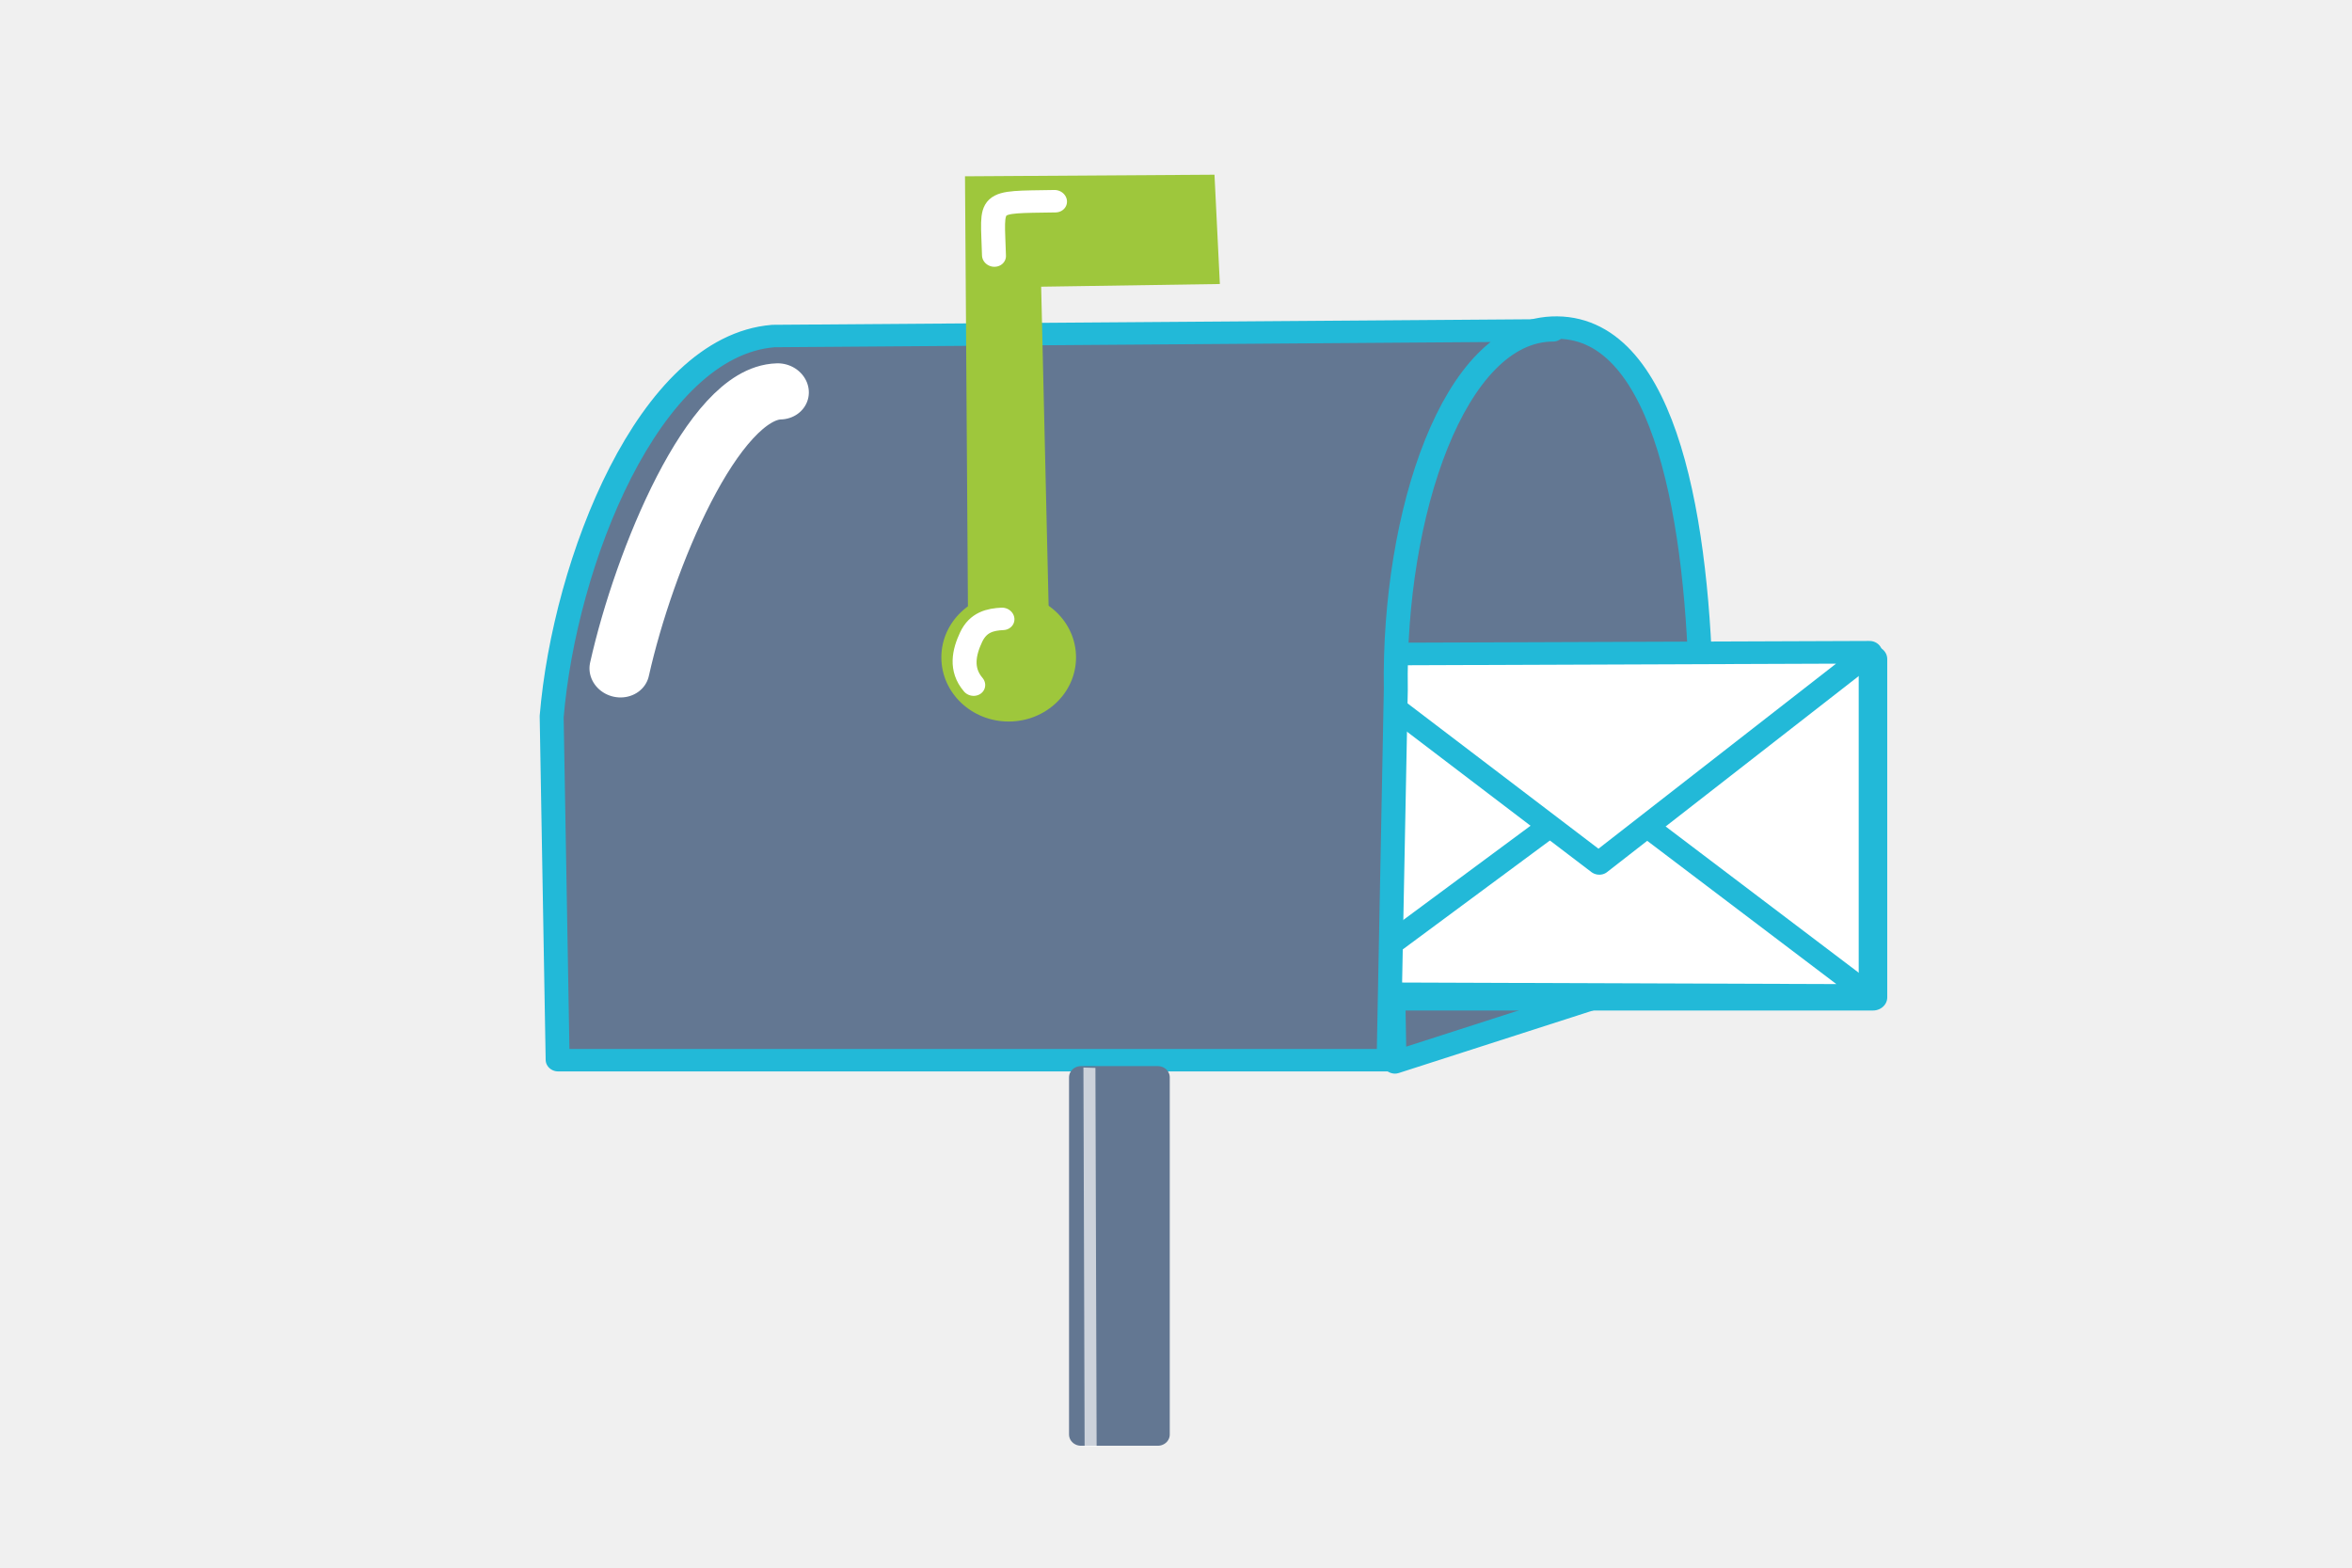
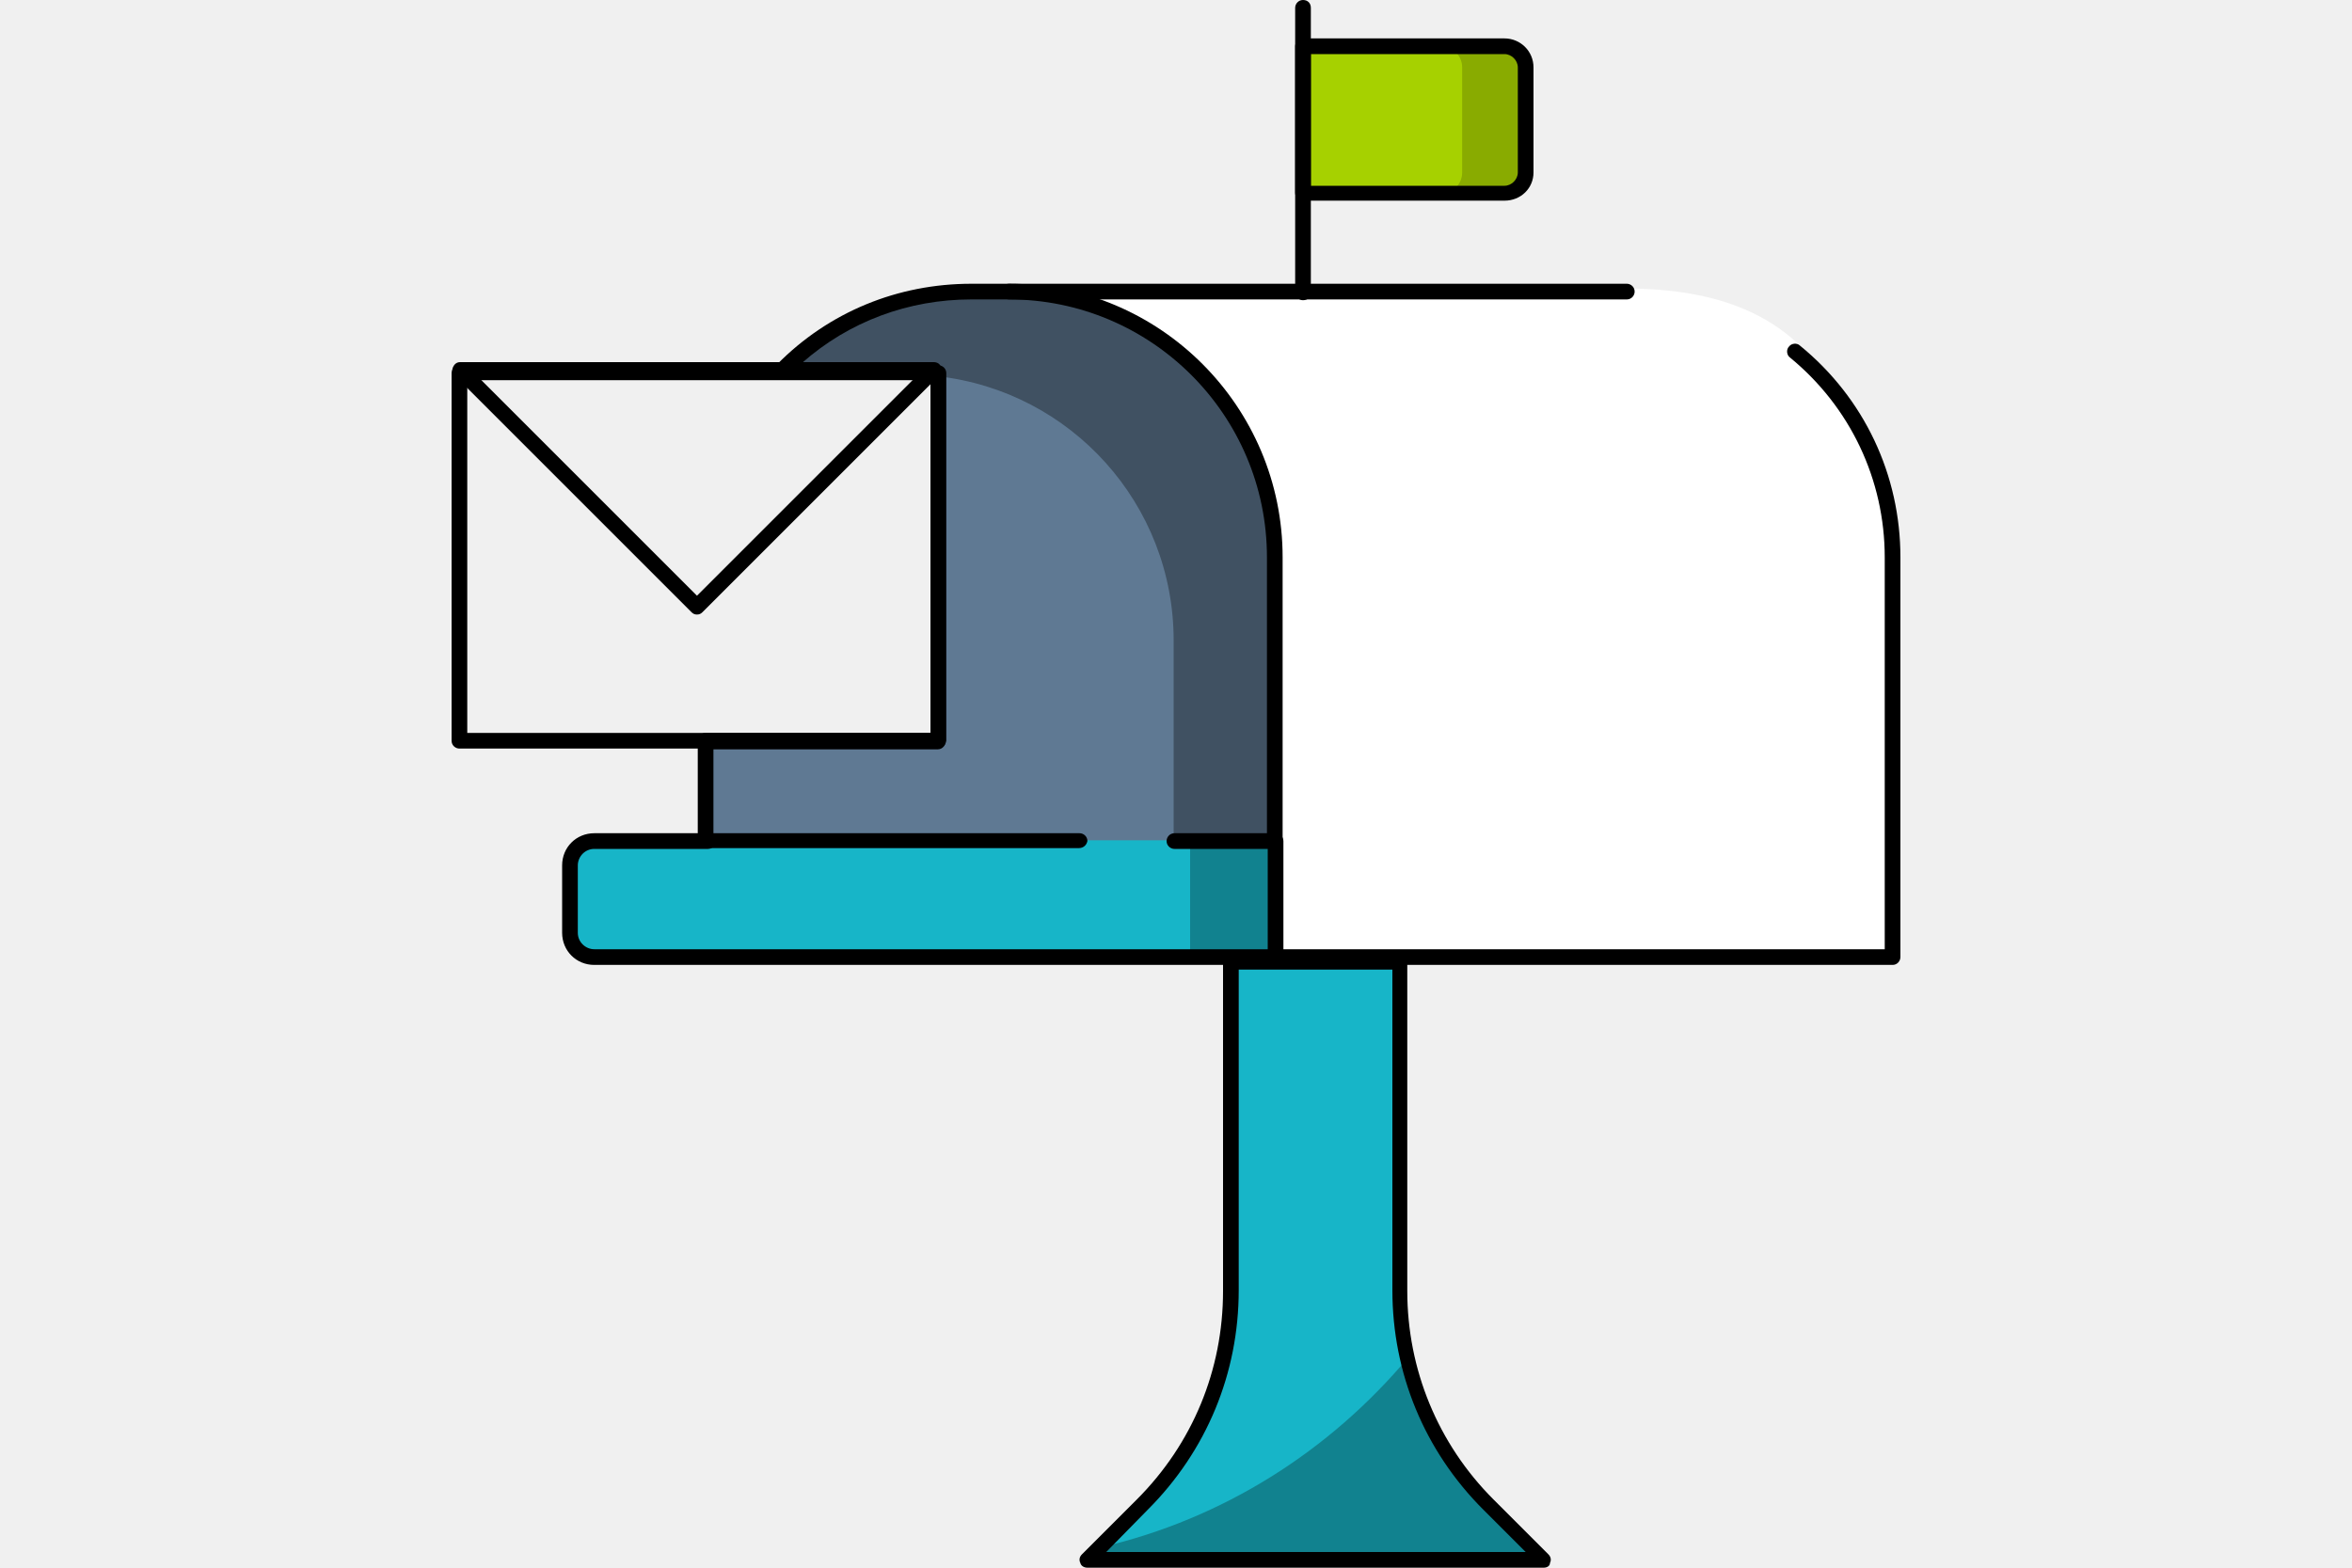
- <svg xmlns="http://www.w3.org/2000/svg" width="300" height="200" viewBox="0 0 79.375 52.917" version="1.1" id="svg8">
-   <defs id="defs2">
-     <clipPath clipPathUnits="userSpaceOnUse" id="clipPath8857">
-       <rect style="opacity:1;fill:#637792;fill-opacity:1;fill-rule:nonzero;stroke:none;stroke-width:0.6;stroke-linecap:round;stroke-linejoin:round;stroke-miterlimit:4;stroke-dasharray:none;stroke-opacity:1" id="rect8859" width="45.121" height="26.553" x="27.12" y="255.564" />
-     </clipPath>
-   </defs>
-   <g id="layer1" transform="translate(0,-244.0833)">
-     <g id="g835" transform="matrix(1.260069,-0.5215799,0.602841,1.199505,-189.6265,-23.61637)">
-       <path style="opacity:1;fill:#637792;fill-opacity:1;fill-rule:nonzero;stroke:#22b9d8;stroke-width:0.579;stroke-linecap:butt;stroke-linejoin:round;stroke-miterlimit:4;stroke-dasharray:none;stroke-dashoffset:0;stroke-opacity:1" d="m 67.069,261.557 c 2.413,1.079 0.923,5.963 -0.981,10.093 l -2.966,6.106 -7.856,-0.653 3.658,-7.981 c 2.204,-4.72 5.732,-8.644 8.145,-7.565 z" id="rect871-5" />
-       <g id="g2250" transform="matrix(0.5979786,0.00305682,0.00336325,0.5924111,24.40873,94.38383)">
-         <rect transform="matrix(0.9170544,0.3987621,-0.4315715,0.9020787,0,0)" y="245.274" x="175.198" height="14.782" width="22.201" id="rect871-9" style="opacity:1;fill:#ffffff;fill-opacity:1;fill-rule:nonzero;stroke:#22b9d8;stroke-width:1.151;stroke-linecap:butt;stroke-linejoin:round;stroke-miterlimit:4;stroke-dasharray:none;stroke-dashoffset:0;stroke-opacity:1" />
-         <path style="fill:#ffffff;stroke:#22b9d8;stroke-width:0.973;stroke-linecap:butt;stroke-linejoin:round;stroke-miterlimit:4;stroke-dasharray:none;stroke-opacity:1" d="m 48.553,304.317 14.006,-3.601 6.158,12.462 z" id="path2252" />
-         <path style="fill:#ffffff;stroke:#22b9d8;stroke-width:0.986;stroke-linecap:butt;stroke-linejoin:round;stroke-miterlimit:4;stroke-dasharray:none;stroke-opacity:1" d="m 54.964,290.956 6.218,12.663 14.009,-3.964 z" id="path2252-1" />
-       </g>
-       <path style="opacity:1;fill:#637792;fill-opacity:1;fill-rule:nonzero;stroke:#22b9d8;stroke-width:0.579;stroke-linecap:butt;stroke-linejoin:round;stroke-miterlimit:4;stroke-dasharray:none;stroke-dashoffset:0;stroke-opacity:1" d="m 49.585,254.192 17.347,7.383 c -2.18,-0.946 -5.578,2.723 -7.481,6.854 l -4.291,8.566 -18.423,-8.011 3.696,-8.06 c 2.005,-3.472 6.281,-7.693 9.152,-6.731 z" id="rect871" />
-       <path style="opacity:1;fill:#9ec73c;fill-opacity:1;fill-rule:nonzero;stroke:none;stroke-width:1.28;stroke-linecap:round;stroke-linejoin:round;stroke-miterlimit:4;stroke-dasharray:none;stroke-dashoffset:0;stroke-opacity:1" d="m 55.619,252.321 5.549,2.368 -1.099,2.598 -3.992,-1.66 -3.492,7.729 -1.855,-0.646 z" id="rect1562" />
-       <ellipse style="opacity:1;fill:#9ec73c;fill-opacity:1;fill-rule:nonzero;stroke:none;stroke-width:1.281;stroke-linecap:round;stroke-linejoin:round;stroke-miterlimit:4;stroke-dasharray:none;stroke-dashoffset:0;stroke-opacity:1" id="path1560" cx="160.227" cy="221.773" transform="matrix(0.9170544,0.3987621,-0.4315715,0.9020787,0,0)" rx="1.628" ry="1.656" />
-       <rect style="opacity:1;fill:#637792;fill-opacity:1;fill-rule:nonzero;stroke:#637792;stroke-width:0.58;stroke-linecap:round;stroke-linejoin:round;stroke-miterlimit:4;stroke-dasharray:none;stroke-dashoffset:0;stroke-opacity:1" id="rect1640" width="1.855" height="9.224" x="161.976" y="232.617" transform="matrix(0.9170544,0.3987621,-0.4315715,0.9020787,0,0)" />
-       <path style="fill:none;stroke:#ffffff;stroke-width:0.29;stroke-linecap:butt;stroke-linejoin:miter;stroke-miterlimit:4;stroke-dasharray:none;stroke-opacity:0.669" d="m 44.248,283.121 4.195,-8.835" id="path1642" />
-       <path style="fill:none;stroke:#ffffff;stroke-width:1.449;stroke-linecap:round;stroke-linejoin:miter;stroke-miterlimit:4;stroke-dasharray:none;stroke-opacity:1" d="m 42.463,260.476 c 1.792,-2.353 5.162,-5.528 6.632,-4.939" id="path1567" />
-       <path style="fill:none;stroke:#ffffff;stroke-width:0.579;stroke-linecap:round;stroke-linejoin:miter;stroke-miterlimit:4;stroke-dasharray:none;stroke-opacity:1" d="m 55.378,254.447 c 0.598,-1.336 0.403,-1.321 1.959,-0.678" id="path1567-6" />
-       <path style="fill:none;stroke:#ffffff;stroke-width:0.579;stroke-linecap:round;stroke-linejoin:miter;stroke-miterlimit:4;stroke-dasharray:none;stroke-opacity:1" d="m 50.136,264.242 c -0.12,-0.481 0.158,-0.845 0.484,-1.128 0.326,-0.283 0.627,-0.223 0.897,-0.122" id="path1567-6-2" />
+ <svg xmlns="http://www.w3.org/2000/svg" version="1.1" id="Capa_1" x="0px" y="0px" viewBox="0 0 300 200" style="enable-background:new 0 0 300 200;" xml:space="preserve">
+   <defs id="defs3594" />
+   <style type="text/css" id="style3535">
+ 	.st0{fill:#5F7993;}
+ 	.st1{fill:#17B5C8;}
+ 	.st2{fill:#11828F;}
+ 	.st3{fill:#405162;}
+ 	.st4{fill:#A6D100;}
+ 	.st5{fill:#89AB00;}
+ 	.st6{fill:#FFFFFF;}
+ 	.st7{fill:none;stroke:#17B5C8;stroke-width:2;stroke-miterlimit:10;}
+ </style>
+   <path style="fill:#ffffff;stroke:none;stroke-width:1px;stroke-linecap:butt;stroke-linejoin:miter;stroke-opacity:1" d="M 125.909,36.577 126.846,122.157 241.4,123.1 241.501,66.823 C 235.572,53.313 233.459,37.216 208.206,36.811 Z" id="path3598" />
+   <g id="g3589">
+     <path class="st1" d="M178.6,122.8v41.9c0,10.2,4.1,20.1,11.3,27.3l7,7h-23.3h-6.4h-28.6l7-7c7.2-7.2,11.3-17.1,11.3-27.3v-41.9   H178.6z" id="path3537" />
+     <path class="st2" d="M189.9,192c-5.2-5.2-8.7-11.7-10.3-18.8c-10,11.9-23.6,20.6-39.2,24.2l-1.6,1.6h28.6h6.4h23.3L189.9,192z" id="path3539" />
+     <path class="st0" d="M129.3,37.2h-5.4c-9.4,0-18,3.8-24.1,10.1h19.3l-0.4,0.4h0.9v46.9H90v12.7h72.7v14.8h0.5v-51   C163.2,52.4,148,37.2,129.3,37.2z" id="path3541" />
+     <path class="st3" d="M129.3,37.2h-5.4c-9.4,0-18,3.8-24.1,10.1h19.3l-0.4,0.4h0.9V48c17,1.9,30.1,16.3,30.1,33.7v25.5h12.9v14.8   h0.5v-51C163.2,52.4,148,37.2,129.3,37.2z" id="path3543" />
+     <path class="st4" d="M166.2,5.9h25.7c1.5,0,2.7,1.2,2.7,2.7v13.3c0,1.5-1.2,2.7-2.7,2.7h-25.7V5.9z" id="path3545" />
+     <path class="st5" d="M191.9,5.9h-8.1c1.5,0,2.7,1.2,2.7,2.7V22c0,1.5-1.2,2.7-2.7,2.7h8.1c1.5,0,2.7-1.2,2.7-2.7V8.6   C194.6,7.1,193.4,5.9,191.9,5.9z" id="path3547" />
+     <path class="st1" d="M162.7,107.2H75.9c-1.8,0-3.2,1.4-3.2,3.2v8.5c0,1.8,1.4,3.2,3.2,3.2h86.8V107.2z" id="path3549" />
+     <rect x="151.8" y="107.2" class="st2" width="10.9" height="14.8" id="rect3551" />
+     <g id="g3555">
+       <path d="M162.7,123.1H75.8c-2.3,0-4.1-1.8-4.1-4.1v-8.6c0-2.3,1.8-4.1,4.1-4.1h14.5c0.5,0,1,0.4,1,1c0,0.5-0.4,1-1,1H75.8    c-1.2,0-2.1,1-2.1,2.1v8.6c0,1.2,1,2.1,2.1,2.1h86.9c0.5,0,1,0.4,1,1C163.7,122.6,163.3,123.1,162.7,123.1z" id="path3553" />
+     </g>
+     <g id="g3559">
+       <path d="M119.6,95.5H58.6c-0.5,0-1-0.4-1-1V47.6c0-0.5,0.4-1,1-1h61.1c0.5,0,1,0.4,1,1v46.9C120.6,95.1,120.2,95.5,119.6,95.5z     M59.6,93.5h59.1v-45H59.6V93.5z" id="path3557" />
+     </g>
+     <g id="g3563">
+       <path d="M166.2,38.3c-0.5,0-1-0.4-1-1V1c0-0.5,0.4-1,1-1s1,0.4,1,1v36.4C167.2,37.9,166.8,38.3,166.2,38.3z" id="path3561" />
+     </g>
+     <g id="g3567">
+       <path d="M191.9,25.6h-25.7c-0.5,0-1-0.4-1-1V5.9c0-0.5,0.4-1,1-1h25.7c2,0,3.7,1.6,3.7,3.7V22C195.6,24,194,25.6,191.9,25.6z     M167.2,23.7h24.7c0.9,0,1.7-0.8,1.7-1.7V8.6c0-0.9-0.8-1.7-1.7-1.7h-24.7V23.7z" id="path3565" />
+     </g>
+     <g id="g3571">
+       <path d="M88.9,78.4c-0.3,0-0.5-0.1-0.7-0.3L58,47.9c-0.3-0.3-0.4-0.7-0.2-1.1c0.2-0.4,0.5-0.6,0.9-0.6h60.4c0.4,0,0.8,0.2,0.9,0.6    c0.2,0.4,0.1,0.8-0.2,1.1L89.6,78.1C89.4,78.3,89.2,78.4,88.9,78.4z M61.1,48.2L88.9,76l27.8-27.8H61.1z" id="path3569" />
+     </g>
+     <g id="g3575">
+       <path d="M162.6,108.5c-0.5,0-1-0.4-1-1V71.1c0-18.2-14.8-32.9-32.9-32.9c-0.5,0-1-0.4-1-1c0-0.5,0.4-1,1-1    c19.3,0,34.9,15.7,34.9,34.9v36.4C163.6,108,163.1,108.5,162.6,108.5z" id="path3573" />
+     </g>
+     <g id="g3579">
+       <path d="M241.4,123.1h-78.7c-0.5,0-1-0.4-1-1v-13.8h-11.9c-0.5,0-1-0.4-1-1c0-0.5,0.4-1,1-1h12.9c0.5,0,1,0.4,1,1v13.8h76.7v-50    c0-9.9-4.4-19.2-12.1-25.5c-0.4-0.3-0.5-1-0.1-1.4c0.3-0.4,1-0.5,1.4-0.1c8.2,6.7,12.8,16.5,12.8,27v51    C242.4,122.6,242,123.1,241.4,123.1z" id="path3577" />
+     </g>
+     <g id="g3583">
+       <path d="M137.6,108.2H90c-0.5,0-1-0.4-1-1V94.5c0-0.5,0.4-1,1-1h28.7v-45c-0.3,0-0.5-0.2-0.6-0.3H99.8c-0.4,0-0.8-0.2-0.9-0.6    c-0.2-0.4-0.1-0.8,0.2-1.1c6.6-6.7,15.4-10.3,24.8-10.3h83.6c0.5,0,1,0.4,1,1c0,0.5-0.4,1-1,1h-83.6c-8,0-15.6,2.8-21.6,8.1h16.8    c0.3,0,0.6,0.1,0.8,0.4c0.4,0.1,0.7,0.5,0.7,1v46.9c0,0.5-0.4,1-1,1H91v10.7h46.7c0.5,0,1,0.4,1,1    C138.6,107.8,138.2,108.2,137.6,108.2z" id="path3581" />
+     </g>
+     <g id="g3587">
+       <path d="M196.9,200h-58.2c-0.4,0-0.8-0.2-0.9-0.6c-0.2-0.4-0.1-0.8,0.2-1.1l7-7c7.1-7.1,11-16.5,11-26.6v-41.9c0-0.5,0.4-1,1-1    h21.5c0.5,0,1,0.4,1,1v41.9c0,10,3.9,19.5,11,26.6l7,7c0.3,0.3,0.4,0.7,0.2,1.1C197.7,199.8,197.3,200,196.9,200z M141.1,198h53.5    l-5.4-5.4c-7.5-7.5-11.6-17.4-11.6-28v-40.9H158v40.9c0,10.6-4.1,20.5-11.6,28L141.1,198z" id="path3585" />
    </g>
  </g>
</svg>
